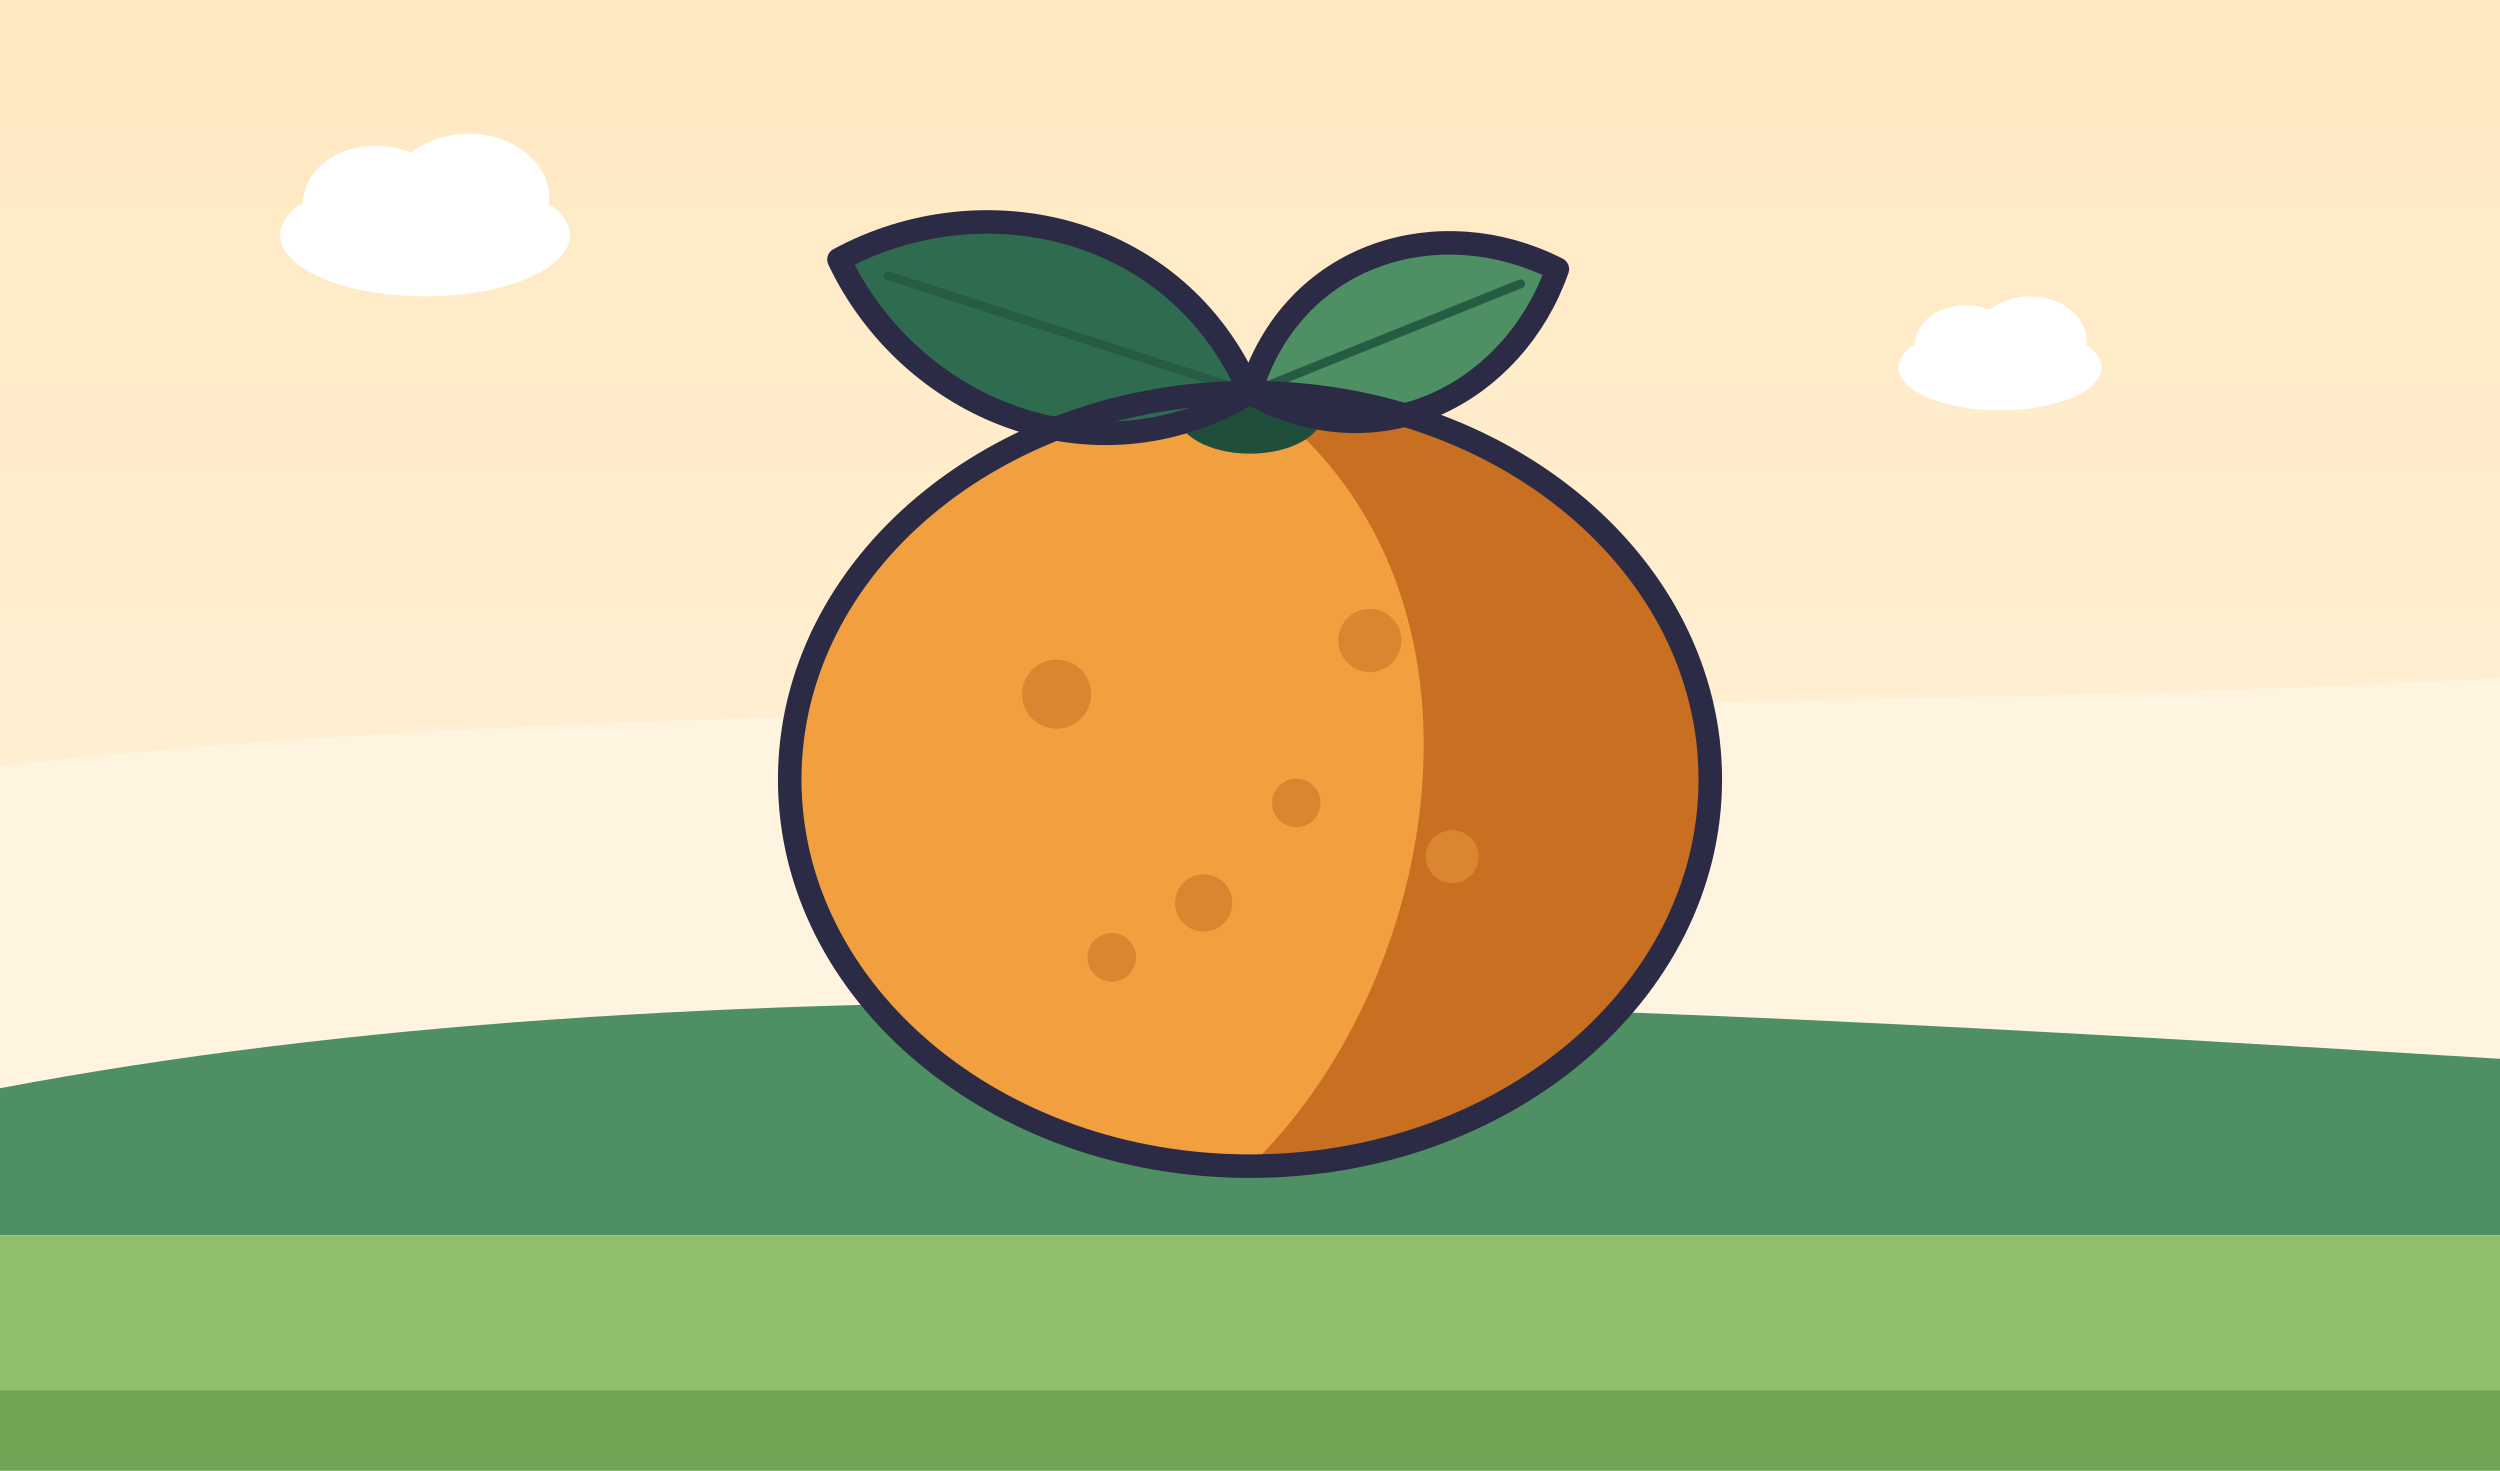
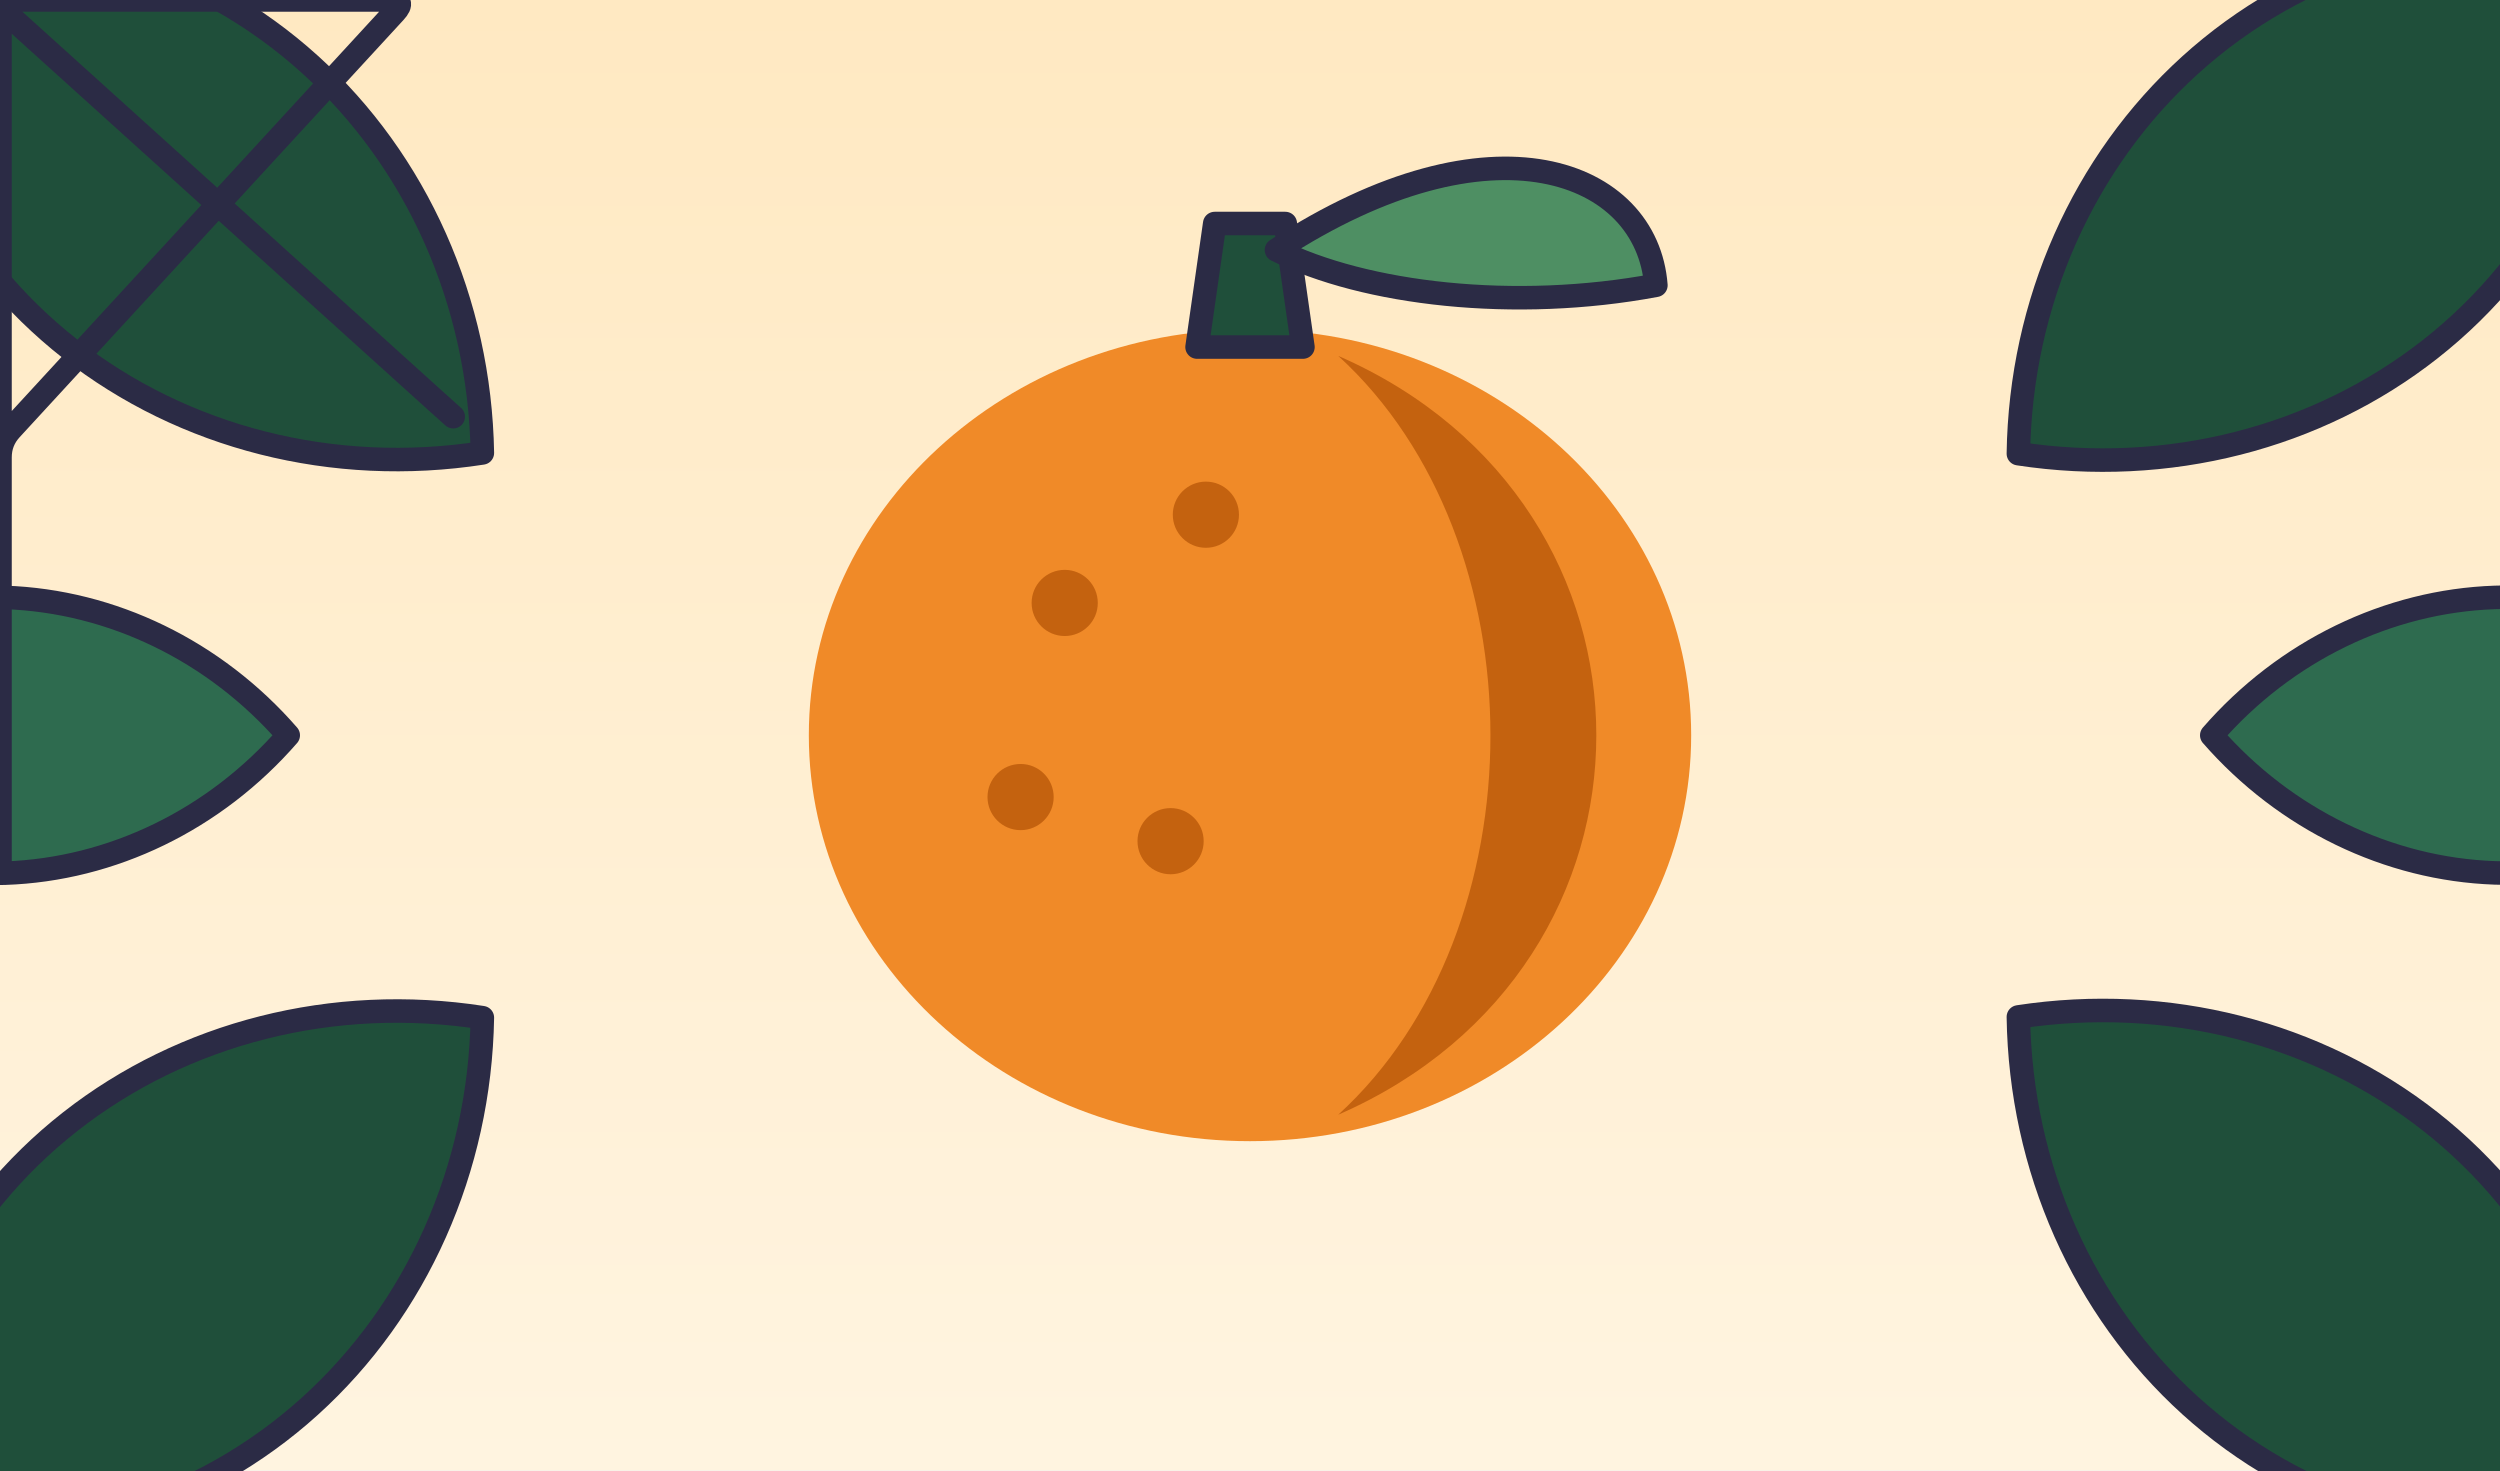
<svg xmlns="http://www.w3.org/2000/svg" viewBox="0 0 340 200" width="340" height="200" role="img" aria-label="제주 감귤" data-landmark="hallasan">
  <defs>
    <linearGradient id="sky" x1="0" y1="0" x2="0" y2="1">
      <stop offset="0" stop-color="#FFE9C2" />
      <stop offset="1" stop-color="#FFF4E0" />
    </linearGradient>
  </defs>
  <rect width="340" height="200" fill="url(#sky)" />
-   <path d="M0,104.2 C95.2,93.2 231.2,98.2 340,92.2 L340,168.0 L0,168.0 Z" fill="#FFF4E0" opacity="1" />
-   <g fill="#FFFFFF">
-     <ellipse cx="57.8" cy="32.0" rx="19.7" ry="8.3" />
-     <ellipse cx="51.1" cy="27.7" rx="9.9" ry="7.9" />
-     <ellipse cx="63.7" cy="26.9" rx="11.0" ry="8.7" />
+   <path d="M-17.0,-8.0 C31.3,-15.0 64.9,20.5 65.6,61.6 C25.0,67.9 -15.7,40.8 -17.0,-8.0 Z" fill="#1F4F3A" />
+   <path d="M357.0,-8.0 C355.8,40.8 315.1,67.9 274.5,61.7 C275.1,20.6 308.7,-14.9 357.0,-8.0 Z" fill="#1F4F3A" />
+   <path d="M-17.0,208.0 C-15.7,159.2 25.0,132.1 65.6,138.4 C64.9,179.5 31.3,215.0 -17.0,208.0 Z" fill="#1F4F3A" />
+   <path d="M357.0,208.0 C308.7,214.9 275.1,179.4 274.5,138.3 C315.1,132.1 355.8,159.2 357.0,208.0 Z" fill="#1F4F3A" />
+   <path d="M-40.8,100.0 C-16.8,73.0 19.2,77.0 39.2,100.0 C19.2,123.0 -16.8,127.0 -40.8,100.0 Z" fill="#2E6B4F" />
+   <path d="M380.8,100.0 C356.8,127.0 320.8,122.9 300.8,100.0 C320.8,77.0 356.8,73.0 380.8,100.0 Z" fill="#2E6B4F" />
+   <ellipse cx="170.0" cy="100.0" rx="60.0" ry="55.2" fill="#F08A28" />
+   <path d="M182.0,48.4 C228.8,68.8 228.8,131.2 182.0,151.6 C209.6,126.4 209.6,73.6 182.0,48.4 Z" fill="#C4620F" />
+   <g fill="#C4620F">
+     <circle cx="144.8" cy="82.0" r="4.5" />
+     <circle cx="159.2" cy="114.4" r="4.5" />
+     <circle cx="138.8" cy="108.4" r="4.5" />
+     <circle cx="164.0" cy="70.0" r="4.5" />
  </g>
-   <g fill="#FFFFFF">
-     <ellipse cx="272.0" cy="50.0" rx="13.8" ry="5.8" />
-     <ellipse cx="267.3" cy="47.0" rx="6.9" ry="5.5" />
-     <ellipse cx="276.1" cy="46.4" rx="7.7" ry="6.1" />
-   </g>
-   <path d="M0,148.0 C95.2,130.0 210.8,136.0 340,144.0 L340,168.0 L0,168.0 Z" fill="#4E8F63" />
-   <rect y="168.0" width="340" height="32.0" fill="#8FBF6A" />
-   <rect y="189.1" width="340" height="10.9" fill="#6FA455" />
-   <defs>
-     <clipPath id="cp46">
-       <path d="M107.4,106.0 A62.6,52.6 0 1 1 232.6,106.0 A62.6,52.6 0 1 1 107.4,106.0 Z" />
-     </clipPath>
-   </defs>
-   <ellipse cx="170.0" cy="106.0" rx="62.6" ry="52.6" fill="#F2A03F" />
-   <g clip-path="url(#cp46)">
-     <path d="M170.0,53.4 A62.6,52.6 0 0 1 170.0,158.6 C196.3,133.3 206.3,78.7 170.0,53.4 Z" fill="#C96F22" />
-   </g>
-   <circle cx="143.7" cy="94.4" r="4.7" fill="#DA8530" />
-   <circle cx="163.7" cy="122.8" r="3.9" fill="#DA8530" />
-   <circle cx="186.3" cy="87.1" r="4.3" fill="#DA8530" />
-   <circle cx="176.3" cy="109.2" r="3.3" fill="#DA8530" />
-   <circle cx="151.2" cy="130.2" r="3.3" fill="#DA8530" />
-   <circle cx="197.5" cy="116.5" r="3.6" fill="#DA8530" />
-   <ellipse cx="170.0" cy="56.1" rx="10.0" ry="5.6" fill="#1F4F3A" />
-   <path d="M170.0,53.4 C160.1,30.5 133.6,24.7 114.1,35.3 C123.6,55.4 148.5,66.2 170.0,53.4 Z" fill="#2E6B4F" />
-   <path d="M170.0,53.4 C187.6,63.2 205.9,53.4 211.8,36.6 C195.9,28.5 175.8,34.2 170.0,53.4 Z" fill="#4E8F63" />
-   <path d="M170.0,53.4 L120.8,37.5" fill="none" stroke="#265C43" stroke-width="1.2" stroke-linecap="round" />
-   <path d="M170.0,53.4 L206.8,38.6" fill="none" stroke="#265C43" stroke-width="1.2" stroke-linecap="round" />
+   <path d="M162.8,47.2 L177.2,47.2 L174.8,30.4 L165.2,30.4 Z" fill="#1F4F3A" />
+   <path d="M173.6,34.0 C203.0,14.8 224.0,23.2 225.2,38.8 C206.0,42.4 185.6,40.0 173.6,34.0 Z" fill="#4E8F63" />
  <g fill="none" stroke="#2B2B45" stroke-width="3.2" stroke-linejoin="round" stroke-linecap="round">
-     <path d="M107.4,106.0 A62.6,52.6 0 1 1 232.6,106.0 A62.6,52.6 0 1 1 107.4,106.0 Z" />
-     <path d="M170.0,53.4 C160.1,30.5 133.6,24.7 114.1,35.3 C123.6,55.4 148.5,66.2 170.0,53.4 Z" />
-     <path d="M170.0,53.4 C187.6,63.2 205.9,53.4 211.8,36.6 C195.9,28.5 175.8,34.2 170.0,53.4 Z" />
+     <path d="M-17.0,-8.0 C31.3,-15.0 64.9,20.5 65.6,61.6 C25.0,67.9 -15.7,40.8 -17.0,-8.0 Z" />
+     <path d="M357.0,-8.0 C355.8,40.8 315.1,67.9 274.5,61.7 C275.1,20.6 308.7,-14.9 357.0,-8.0 Z" />
+     <path d="M-17.0,208.0 C-15.7,159.2 25.0,132.1 65.6,138.4 C64.9,179.5 31.3,215.0 -17.0,208.0 Z" />
+     <path d="M357.0,208.0 C308.7,214.9 275.1,179.4 274.5,138.3 C315.1,132.1 355.8,159.2 357.0,208.0 Z" />
+     <path d="M-40.8,100.0 C-16.8,73.0 19.2,77.0 39.2,100.0 C19.2,123.0 -16.8,127.0 -40.8,100.0 Z" />
+     <path d="M380.8,100.0 C356.8,127.0 320.8,122.9 300.8,100.0 C320.8,77.0 356.8,73.0 380.8,100.0 Z" />
+     <path d="M110.00,100.00 M61.64,56.67 Q60.00,55.20 58.37,53.73 L1.63,2.47 Q0.00,1.00 0.00,3.20 L0.00,117.80 Q0.00,120.00 0.00,117.80 L0.00,62.20 Q0.00,60.00 1.49,58.38 L53.71,1.62 Q55.20,0.00 53.00,0.00 L3.20,0.00 Q1.00,0.00 -1.20,0.00 L-120.00,0.00" />
+     <path d="M162.8,47.2 L177.2,47.2 L174.8,30.4 L165.2,30.4 Z" />
+     <path d="M173.6,34.0 C203.0,14.8 224.0,23.2 225.2,38.8 C206.0,42.4 185.6,40.0 173.6,34.0 Z" />
  </g>
</svg>
